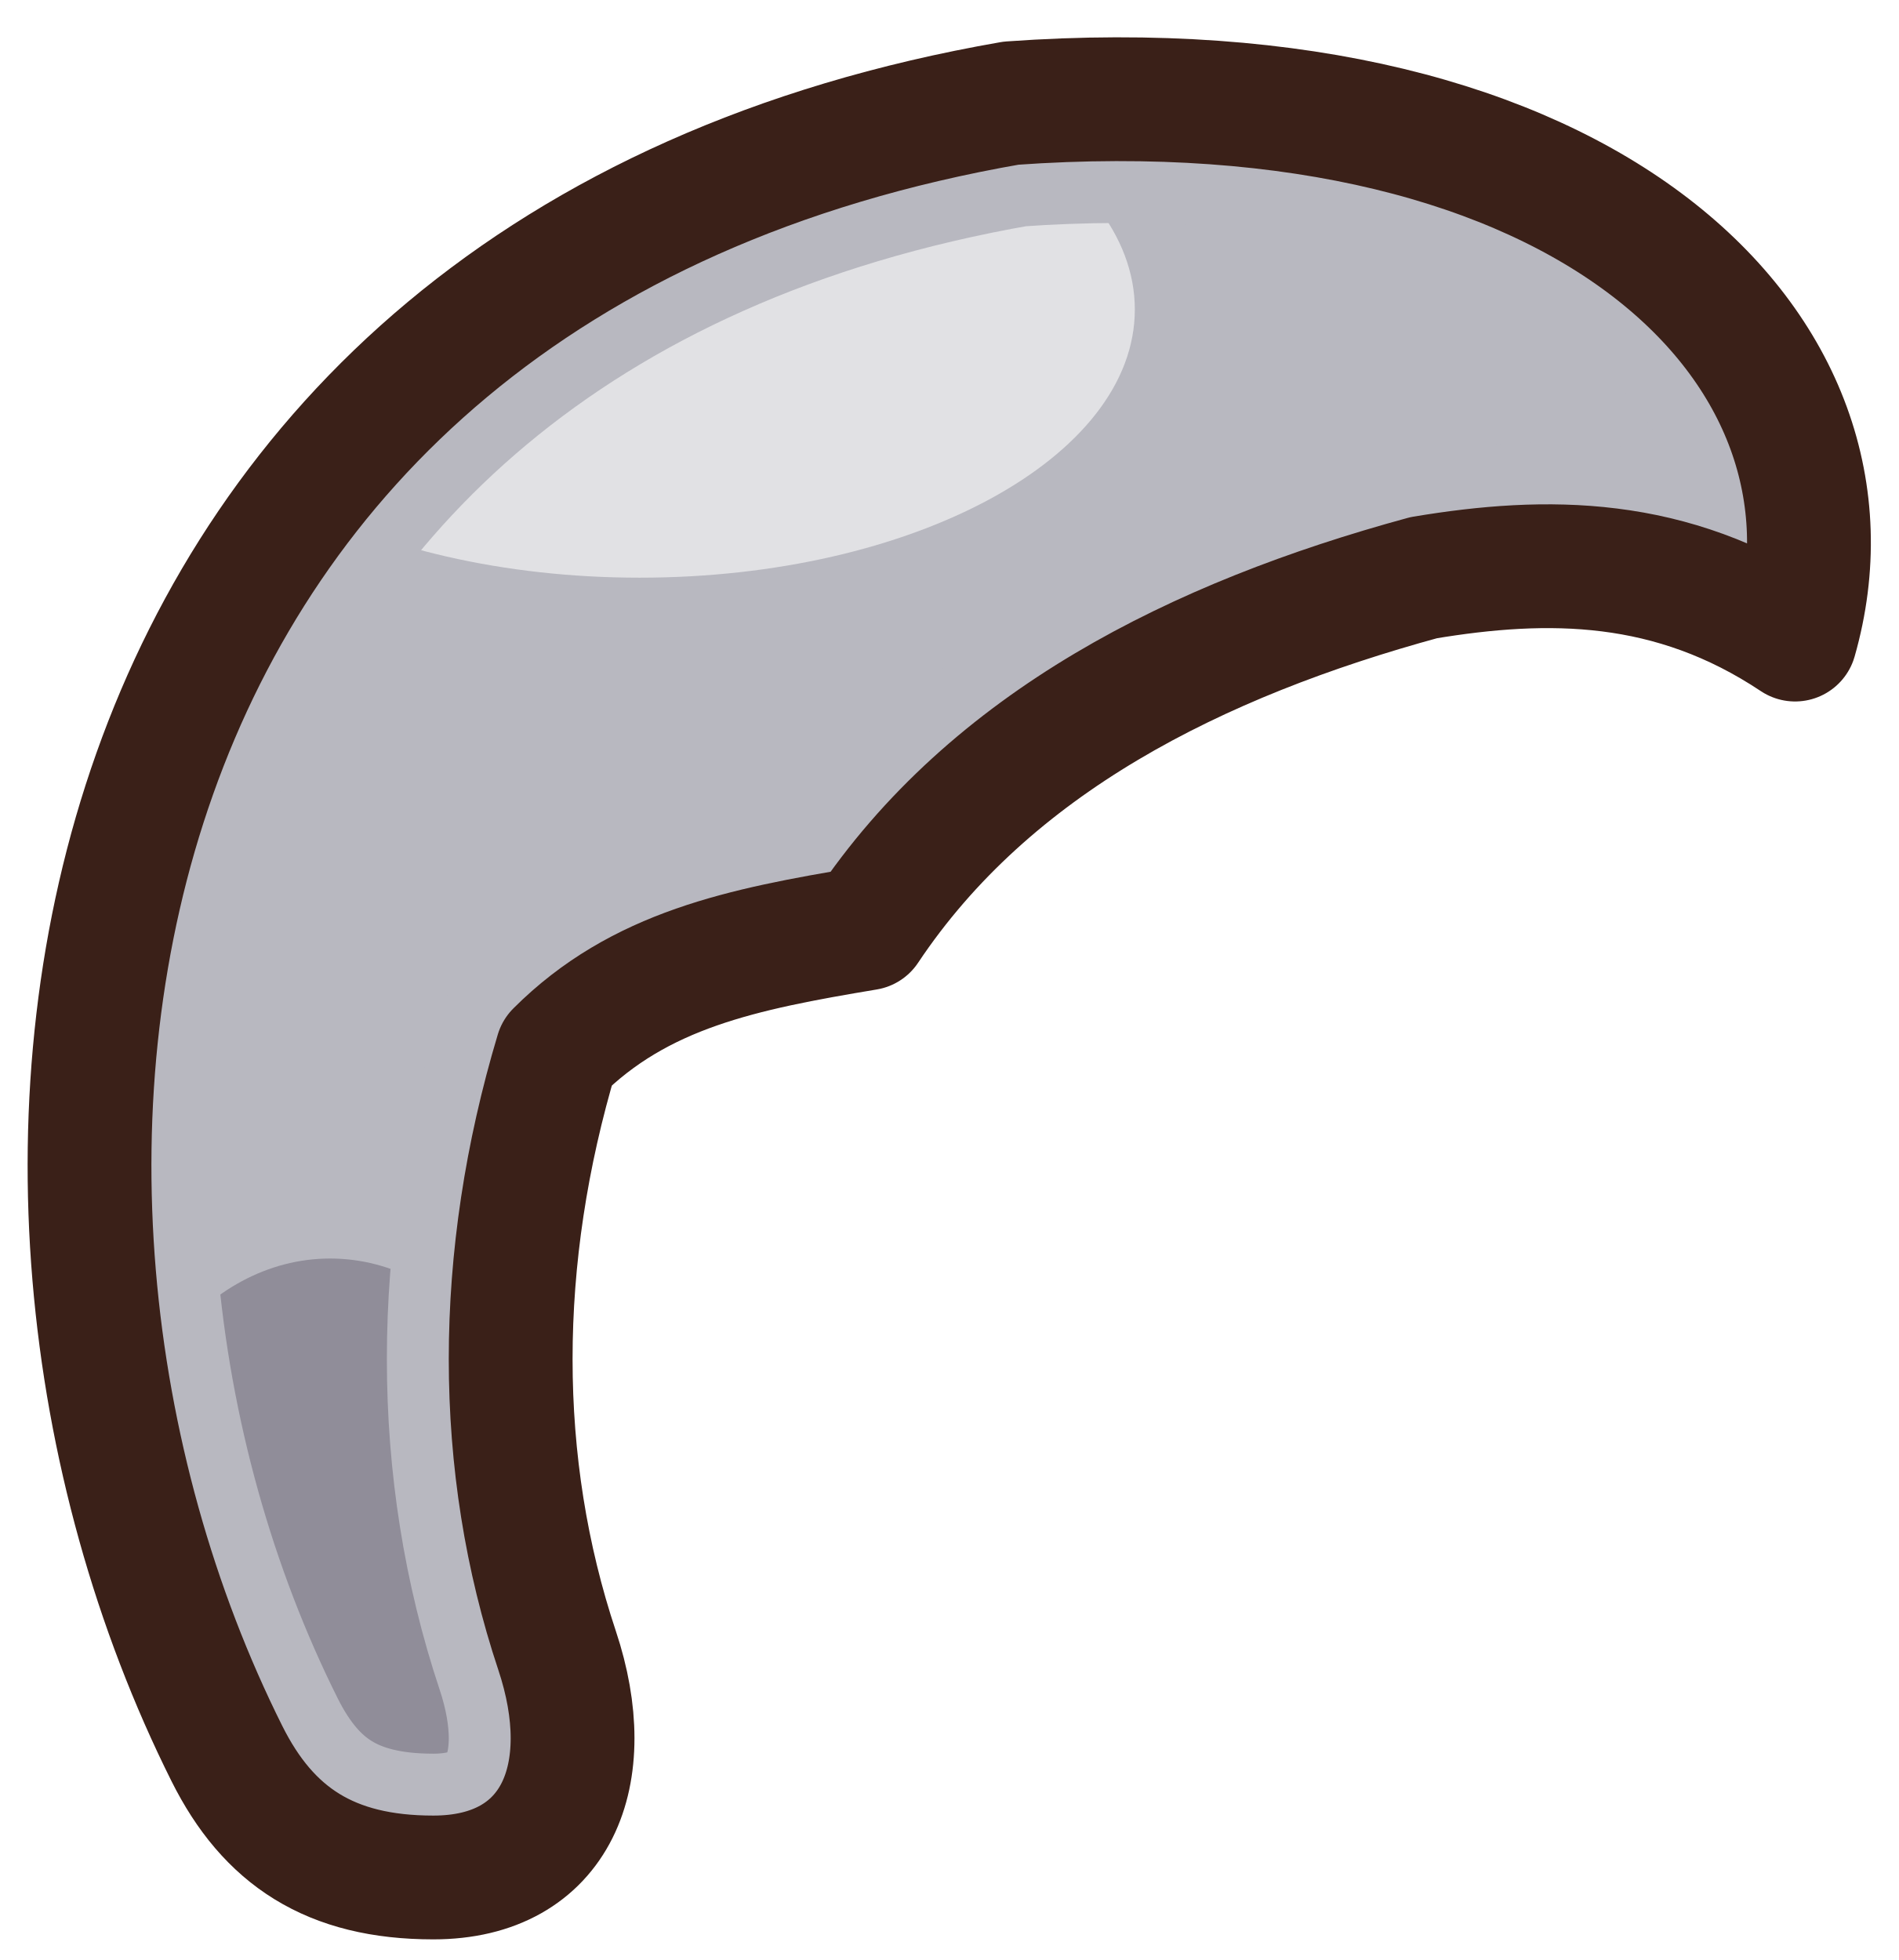
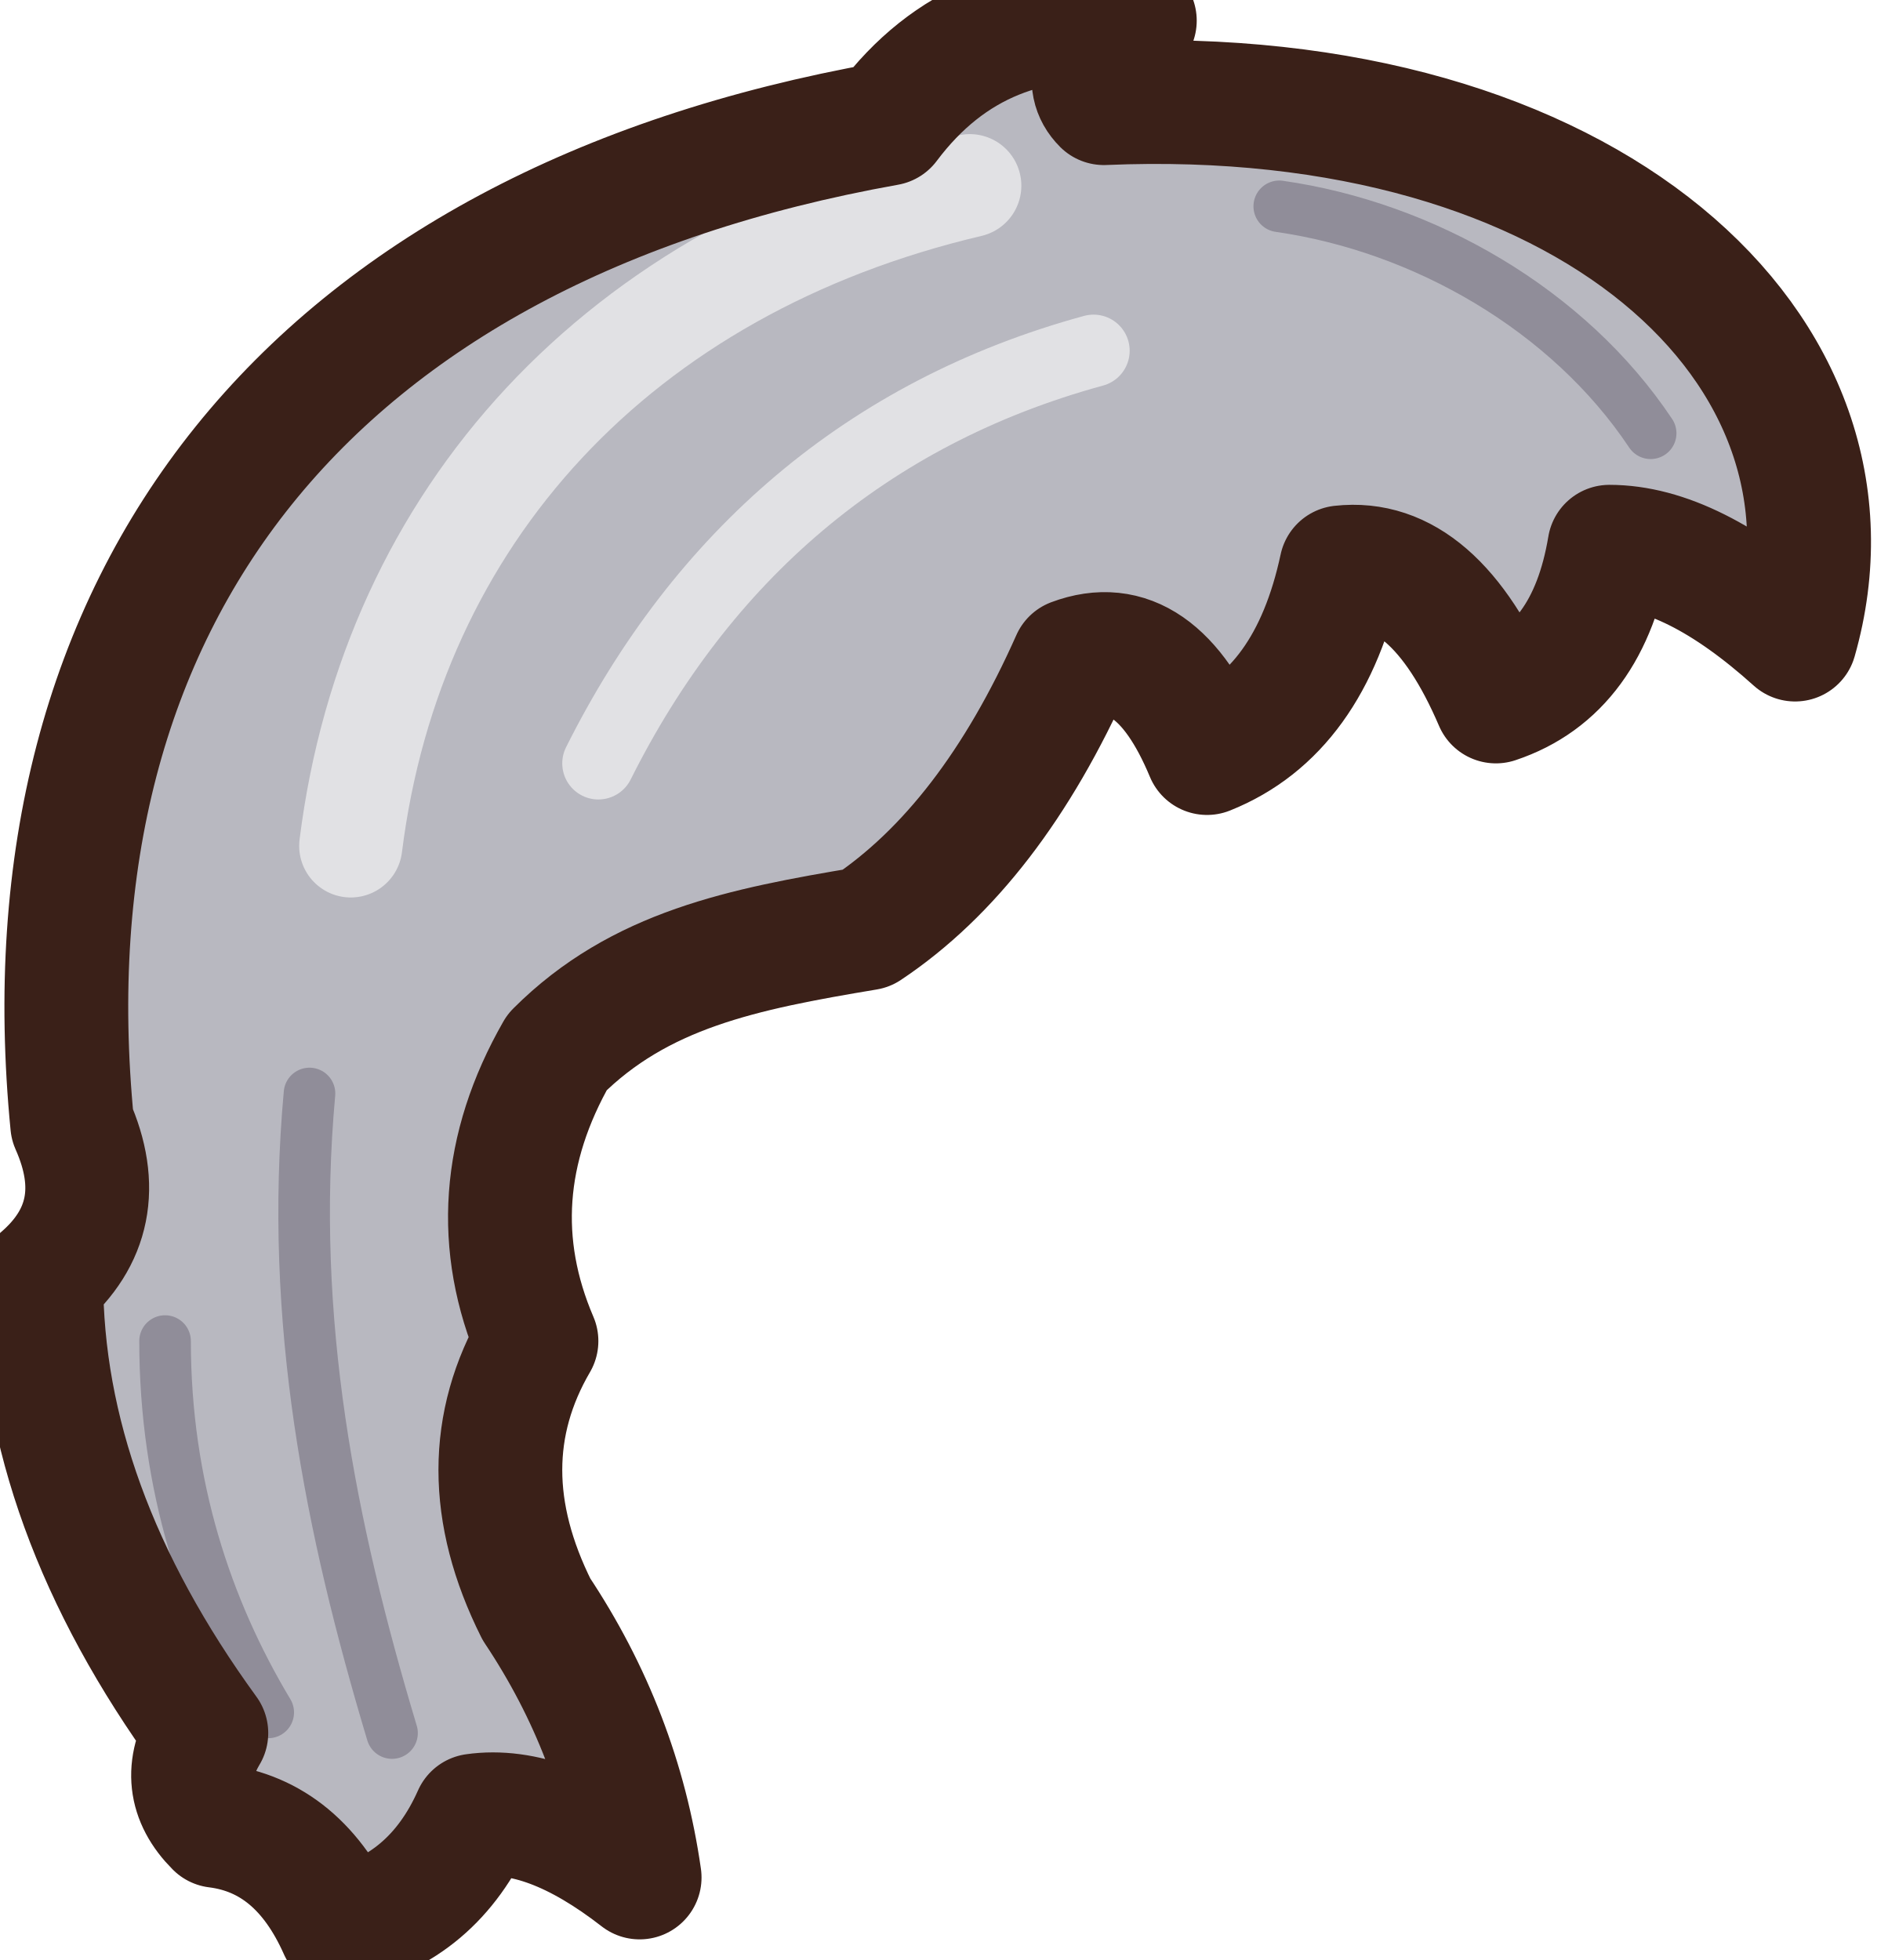
<svg xmlns="http://www.w3.org/2000/svg" width="92" height="95" viewBox="69 33 92 95" shape-rendering="geometricPrecision">
-   <path d="M 80,118 C 66,90 72,46 118,38 C 146,36 160,50 156,64 C 150,60 144,60 138,61 C 127,64 117,69 111,78 C 105,79 100,80 96,84 C 93,94 93,104 96,113 C 98,119 96,124 90,124 C 85,124 82,122 80,118 Z" fill="#b8b8c0" />
+   <path d="M 79,117 Q 71,106 71,95 Q 74.5,92 72.5,87.5 C 70,62 84,44 112,39 C 115,35 119,33.5 124,34 C 122,35.5 121.5,37 122.5,38 C 146,37 160,50 156,64 Q 151,59.5 147,59.5 Q 146,65.5 141.5,67 Q 138.5,60 134,60.5 Q 132.5,67.5 127.5,69.5 Q 125,63.5 121,65 Q 117,74 111,78 C 105,79 100,80 96,84 Q 92,91 95,98 Q 91.5,104 95,111 Q 99,117 100,124 Q 95.5,120.5 92,121 Q 90,125.5 85.5,126.5 Q 83.5,122 79.5,121.5 Q 77.5,119.5 79,117 Z" fill="#b8b8c0" />
  <defs>
    <clipPath id="hr">
-       <path d="M 80,118 C 66,90 72,46 118,38 C 146,36 160,50 156,64 C 150,60 144,60 138,61 C 127,64 117,69 111,78 C 105,79 100,80 96,84 C 93,94 93,104 96,113 C 98,119 96,124 90,124 C 85,124 82,122 80,118 Z" />
+       <path d="M 79,117 Q 71,106 71,95 Q 74.5,92 72.5,87.5 C 70,62 84,44 112,39 C 115,35 119,33.5 124,34 C 122,35.5 121.5,37 122.5,38 C 146,37 160,50 156,64 Q 151,59.5 147,59.5 Q 146,65.5 141.5,67 Q 138.5,60 134,60.5 Q 132.5,67.5 127.5,69.5 Q 125,63.5 121,65 Q 117,74 111,78 C 105,79 100,80 96,84 Q 92,91 95,98 Q 91.5,104 95,111 Q 99,117 100,124 Q 95.5,120.5 92,121 Q 90,125.5 85.5,126.5 Q 83.5,122 79.5,121.5 Q 77.5,119.5 79,117 Z" />
    </clipPath>
  </defs>
  <g clip-path="url(#hr)">
-     <ellipse cx="100" cy="48" rx="24" ry="13" fill="#e1e1e4" />
-     <ellipse cx="85" cy="108" rx="11" ry="14" fill="#908d99" />
-     <path d="M 80,118 C 66,90 72,46 118,38 C 146,36 160,50 156,64 C 150,60 144,60 138,61 C 127,64 117,69 111,78 C 105,79 100,80 96,84 C 93,94 93,104 96,113 C 98,119 96,124 90,124 C 85,124 82,122 80,118 Z" fill="none" stroke="#b8b8c0" stroke-width="12" stroke-linecap="round" stroke-linejoin="round" />
+     <path d="M 86,74 C 88,58 99,46 116,42" fill="none" stroke="#e1e1e4" stroke-width="5" stroke-linecap="round" />
+     <path d="M 98,70 C 103,60 111,53 122,50" fill="none" stroke="#e1e1e4" stroke-width="3.5" stroke-linecap="round" />
+     <path d="M 84,86 C 83,97 85,107 88,117" fill="none" stroke="#908d99" stroke-width="2.5" stroke-linecap="round" />
+     <path d="M 77,98 C 77,105 79,111 82,116" fill="none" stroke="#908d99" stroke-width="2.5" stroke-linecap="round" />
+     <path d="M 131,43 C 138,44 145,48 149,54" fill="none" stroke="#908d99" stroke-width="2.5" stroke-linecap="round" />
  </g>
-   <path d="M 80,118 C 66,90 72,46 118,38 C 146,36 160,50 156,64 C 150,60 144,60 138,61 C 127,64 117,69 111,78 C 105,79 100,80 96,84 C 93,94 93,104 96,113 C 98,119 96,124 90,124 C 85,124 82,122 80,118 Z" fill="none" stroke="#3a2018" stroke-width="6" stroke-linecap="round" stroke-linejoin="round" />
+   <path d="M 79,117 Q 71,106 71,95 Q 74.5,92 72.5,87.5 C 70,62 84,44 112,39 C 115,35 119,33.5 124,34 C 122,35.5 121.5,37 122.5,38 C 146,37 160,50 156,64 Q 151,59.5 147,59.5 Q 146,65.5 141.5,67 Q 138.5,60 134,60.5 Q 132.5,67.5 127.5,69.5 Q 125,63.5 121,65 Q 117,74 111,78 C 105,79 100,80 96,84 Q 92,91 95,98 Q 91.5,104 95,111 Q 99,117 100,124 Q 95.5,120.5 92,121 Q 90,125.5 85.5,126.5 Q 83.5,122 79.5,121.5 Q 77.5,119.5 79,117 Z" fill="none" stroke="#3a2018" stroke-width="6" stroke-linecap="round" stroke-linejoin="round" />
</svg>
